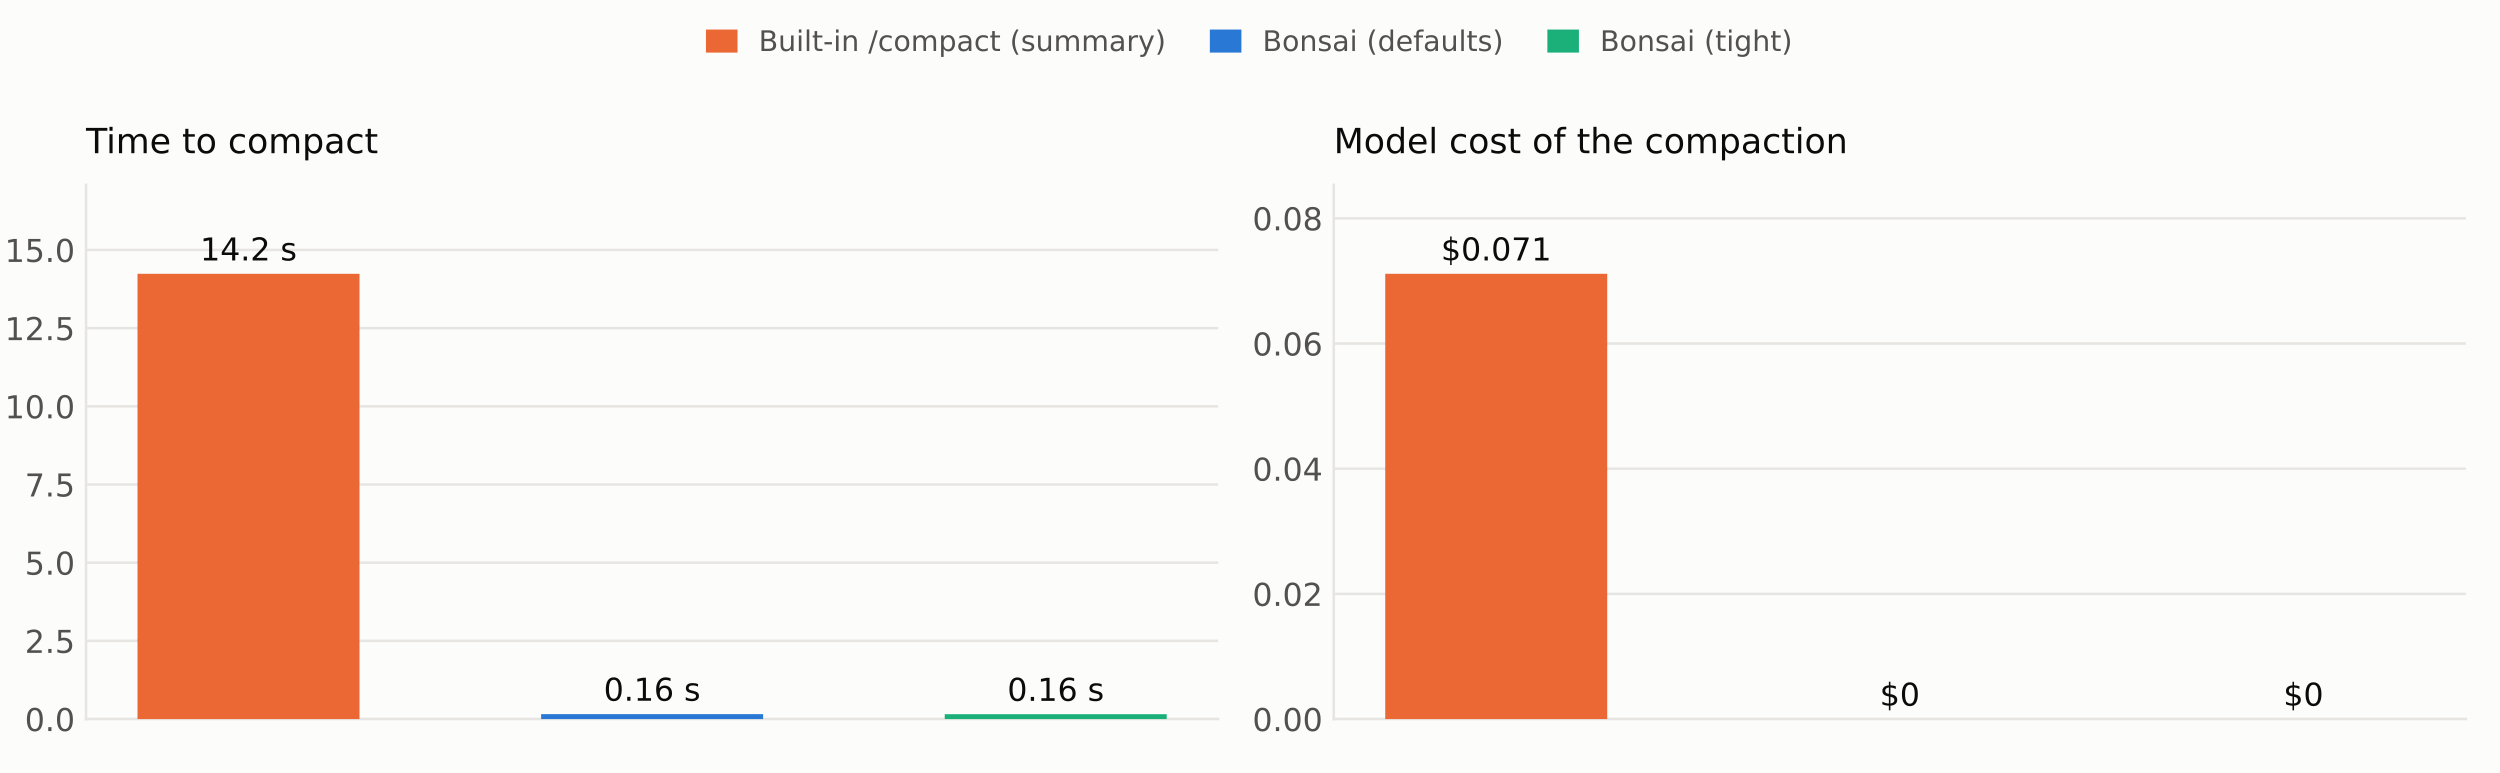
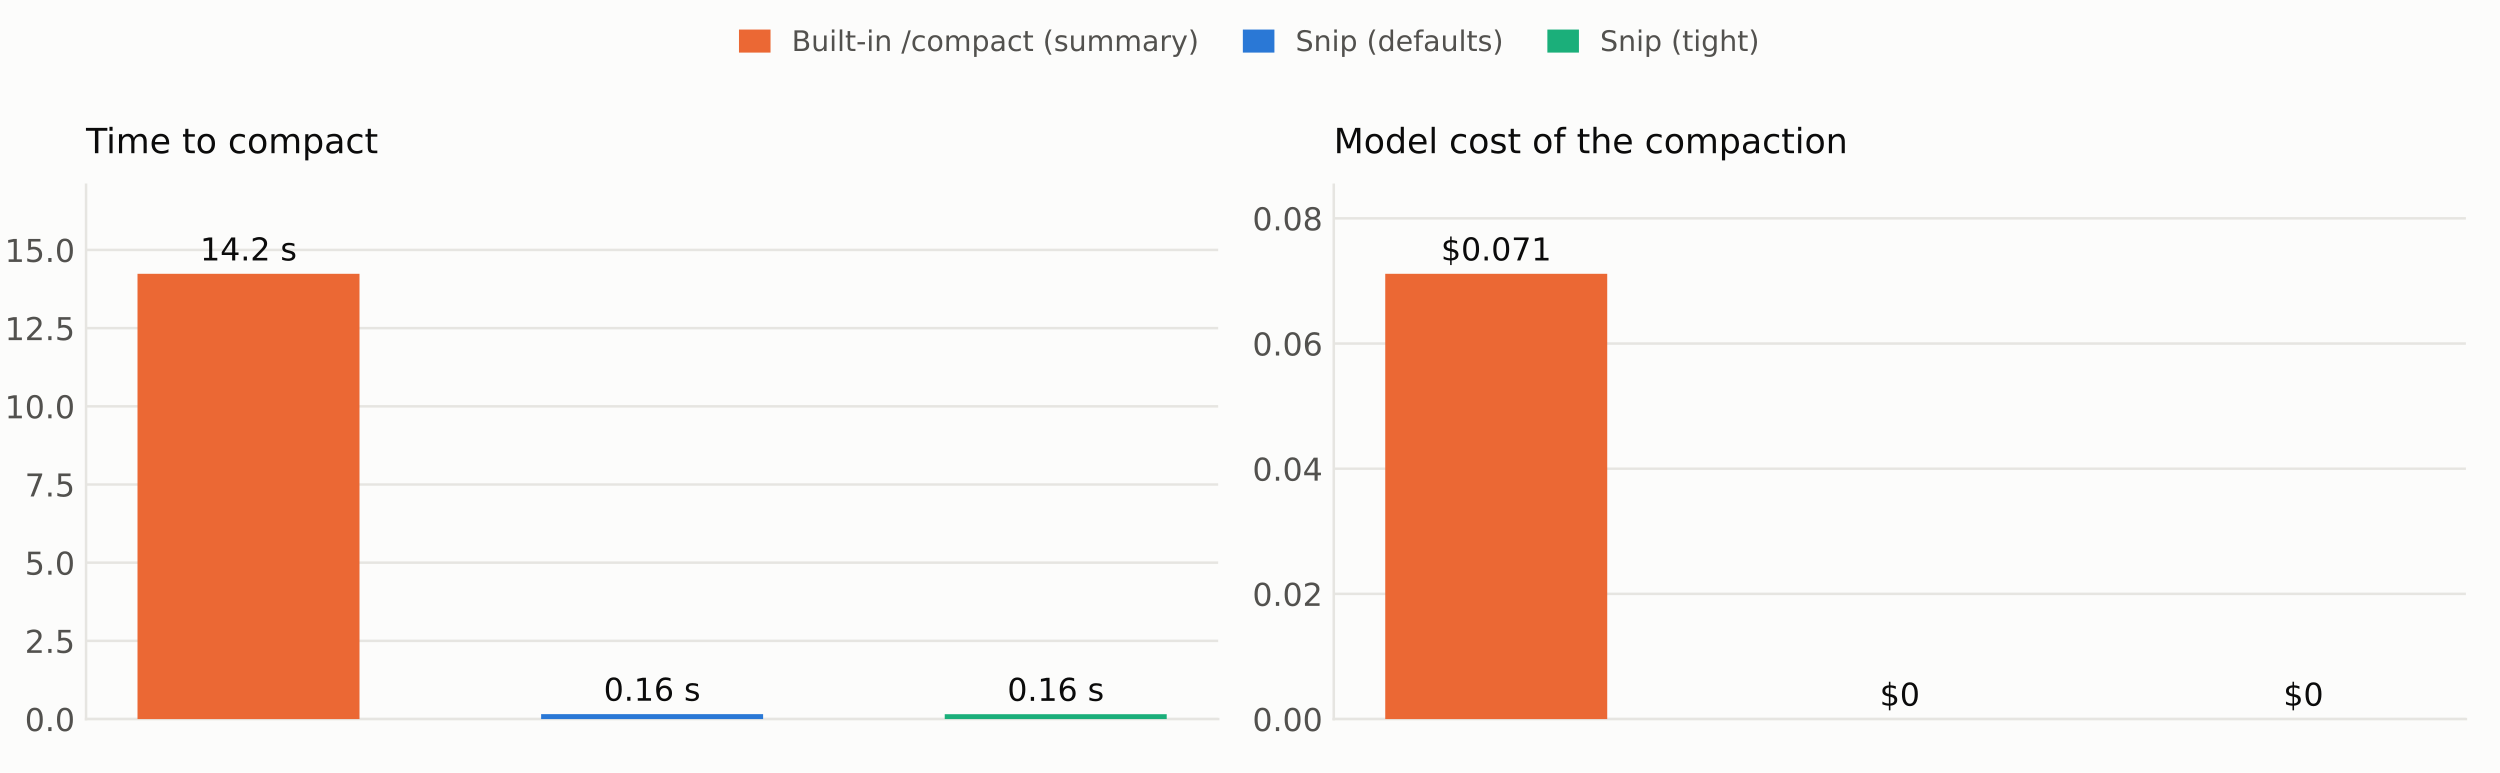
<svg xmlns="http://www.w3.org/2000/svg" xmlns:xlink="http://www.w3.org/1999/xlink" width="792pt" height="244.8pt" viewBox="0 0 792 244.8" version="1.1">
  <defs>
    <style type="text/css">*{stroke-linejoin: round; stroke-linecap: butt}</style>
  </defs>
  <g id="figure_1">
    <g id="patch_1">
      <path d="M 0 244.8  L 792 244.8  L 792 0  L 0 0  z " style="fill: #fcfcfb" />
    </g>
    <g id="axes_1">
      <g id="patch_2">
        <path d="M 27.26 227.799  L 385.92 227.799  L 385.92 58.533  L 27.26 58.533  z " style="fill: #fcfcfb" />
      </g>
      <g id="matplotlib.axis_1" />
      <g id="matplotlib.axis_2">
        <g id="ytick_1">
          <g id="line2d_1">
-             <path d="M 27.26 227.799  L 385.92 227.799  " clip-path="url(#pec9e271034)" style="fill: none; stroke: #e6e5e1; stroke-width: 0.8; stroke-linecap: square" />
+             <path d="M 27.26 227.799  L 385.92 227.799  " clip-path="url(#p72b987f654)" style="fill: none; stroke: #e6e5e1; stroke-width: 0.8; stroke-linecap: square" />
          </g>
          <g id="line2d_2" />
          <g id="text_1">
            <g style="fill: #52514e" transform="translate(7.856875 231.5977) scale(0.1 -0.1)">
              <defs>
                <path id="DejaVuSans-13" d="M 2034 4250  Q 1547 4250 1301 3770  Q 1056 3291 1056 2328  Q 1056 1369 1301 889  Q 1547 409 2034 409  Q 2525 409 2770 889  Q 3016 1369 3016 2328  Q 3016 3291 2770 3770  Q 2525 4250 2034 4250  z M 2034 4750  Q 2819 4750 3233 4129  Q 3647 3509 3647 2328  Q 3647 1150 3233 529  Q 2819 -91 2034 -91  Q 1250 -91 836 529  Q 422 1150 422 2328  Q 422 3509 836 4129  Q 1250 4750 2034 4750  z " transform="scale(0.015625)" />
                <path id="DejaVuSans-11" d="M 684 794  L 1344 794  L 1344 0  L 684 0  L 684 794  z " transform="scale(0.015625)" />
              </defs>
              <use xlink:href="#DejaVuSans-13" />
              <use xlink:href="#DejaVuSans-11" transform="translate(63.625 0)" />
              <use xlink:href="#DejaVuSans-13" transform="translate(95.40625 0)" />
            </g>
          </g>
        </g>
        <g id="ytick_2">
          <g id="line2d_3">
-             <path d="M 27.26 203.029  L 385.92 203.029  " clip-path="url(#pec9e271034)" style="fill: none; stroke: #e6e5e1; stroke-width: 0.8; stroke-linecap: square" />
+             <path d="M 27.26 203.029  L 385.92 203.029  " clip-path="url(#p72b987f654)" style="fill: none; stroke: #e6e5e1; stroke-width: 0.8; stroke-linecap: square" />
          </g>
          <g id="line2d_4" />
          <g id="text_2">
            <g style="fill: #52514e" transform="translate(7.856875 206.8278) scale(0.1 -0.1)">
              <defs>
                <path id="DejaVuSans-15" d="M 1228 531  L 3431 531  L 3431 0  L 469 0  L 469 531  Q 828 903 1448 1529  Q 2069 2156 2228 2338  Q 2531 2678 2651 2914  Q 2772 3150 2772 3378  Q 2772 3750 2511 3984  Q 2250 4219 1831 4219  Q 1534 4219 1204 4116  Q 875 4013 500 3803  L 500 4441  Q 881 4594 1212 4672  Q 1544 4750 1819 4750  Q 2544 4750 2975 4387  Q 3406 4025 3406 3419  Q 3406 3131 3298 2873  Q 3191 2616 2906 2266  Q 2828 2175 2409 1742  Q 1991 1309 1228 531  z " transform="scale(0.015625)" />
                <path id="DejaVuSans-18" d="M 691 4666  L 3169 4666  L 3169 4134  L 1269 4134  L 1269 2991  Q 1406 3038 1543 3061  Q 1681 3084 1819 3084  Q 2600 3084 3056 2656  Q 3513 2228 3513 1497  Q 3513 744 3044 326  Q 2575 -91 1722 -91  Q 1428 -91 1123 -41  Q 819 9 494 109  L 494 744  Q 775 591 1075 516  Q 1375 441 1709 441  Q 2250 441 2565 725  Q 2881 1009 2881 1497  Q 2881 1984 2565 2268  Q 2250 2553 1709 2553  Q 1456 2553 1204 2497  Q 953 2441 691 2322  L 691 4666  z " transform="scale(0.015625)" />
              </defs>
              <use xlink:href="#DejaVuSans-15" />
              <use xlink:href="#DejaVuSans-11" transform="translate(63.625 0)" />
              <use xlink:href="#DejaVuSans-18" transform="translate(95.40625 0)" />
            </g>
          </g>
        </g>
        <g id="ytick_3">
          <g id="line2d_5">
-             <path d="M 27.26 178.259  L 385.92 178.259  " clip-path="url(#pec9e271034)" style="fill: none; stroke: #e6e5e1; stroke-width: 0.8; stroke-linecap: square" />
+             <path d="M 27.26 178.259  L 385.92 178.259  " clip-path="url(#p72b987f654)" style="fill: none; stroke: #e6e5e1; stroke-width: 0.8; stroke-linecap: square" />
          </g>
          <g id="line2d_6" />
          <g id="text_3">
            <g style="fill: #52514e" transform="translate(7.856875 182.0579) scale(0.1 -0.1)">
              <use xlink:href="#DejaVuSans-18" />
              <use xlink:href="#DejaVuSans-11" transform="translate(63.625 0)" />
              <use xlink:href="#DejaVuSans-13" transform="translate(95.40625 0)" />
            </g>
          </g>
        </g>
        <g id="ytick_4">
          <g id="line2d_7">
-             <path d="M 27.26 153.489  L 385.92 153.489  " clip-path="url(#pec9e271034)" style="fill: none; stroke: #e6e5e1; stroke-width: 0.8; stroke-linecap: square" />
+             <path d="M 27.26 153.489  L 385.92 153.489  " clip-path="url(#p72b987f654)" style="fill: none; stroke: #e6e5e1; stroke-width: 0.8; stroke-linecap: square" />
          </g>
          <g id="line2d_8" />
          <g id="text_4">
            <g style="fill: #52514e" transform="translate(7.856875 157.288) scale(0.1 -0.1)">
              <defs>
                <path id="DejaVuSans-1a" d="M 525 4666  L 3525 4666  L 3525 4397  L 1831 0  L 1172 0  L 2766 4134  L 525 4134  L 525 4666  z " transform="scale(0.015625)" />
              </defs>
              <use xlink:href="#DejaVuSans-1a" />
              <use xlink:href="#DejaVuSans-11" transform="translate(63.625 0)" />
              <use xlink:href="#DejaVuSans-18" transform="translate(95.40625 0)" />
            </g>
          </g>
        </g>
        <g id="ytick_5">
          <g id="line2d_9">
-             <path d="M 27.26 128.719  L 385.92 128.719  " clip-path="url(#pec9e271034)" style="fill: none; stroke: #e6e5e1; stroke-width: 0.8; stroke-linecap: square" />
+             <path d="M 27.26 128.719  L 385.92 128.719  " clip-path="url(#p72b987f654)" style="fill: none; stroke: #e6e5e1; stroke-width: 0.8; stroke-linecap: square" />
          </g>
          <g id="line2d_10" />
          <g id="text_5">
            <g style="fill: #52514e" transform="translate(1.494375 132.5182) scale(0.1 -0.1)">
              <defs>
                <path id="DejaVuSans-14" d="M 794 531  L 1825 531  L 1825 4091  L 703 3866  L 703 4441  L 1819 4666  L 2450 4666  L 2450 531  L 3481 531  L 3481 0  L 794 0  L 794 531  z " transform="scale(0.015625)" />
              </defs>
              <use xlink:href="#DejaVuSans-14" />
              <use xlink:href="#DejaVuSans-13" transform="translate(63.625 0)" />
              <use xlink:href="#DejaVuSans-11" transform="translate(127.25 0)" />
              <use xlink:href="#DejaVuSans-13" transform="translate(159.0312 0)" />
            </g>
          </g>
        </g>
        <g id="ytick_6">
          <g id="line2d_11">
-             <path d="M 27.26 103.949  L 385.92 103.949  " clip-path="url(#pec9e271034)" style="fill: none; stroke: #e6e5e1; stroke-width: 0.8; stroke-linecap: square" />
+             <path d="M 27.26 103.949  L 385.92 103.949  " clip-path="url(#p72b987f654)" style="fill: none; stroke: #e6e5e1; stroke-width: 0.8; stroke-linecap: square" />
          </g>
          <g id="line2d_12" />
          <g id="text_6">
            <g style="fill: #52514e" transform="translate(1.494375 107.7483) scale(0.1 -0.1)">
              <use xlink:href="#DejaVuSans-14" />
              <use xlink:href="#DejaVuSans-15" transform="translate(63.625 0)" />
              <use xlink:href="#DejaVuSans-11" transform="translate(127.25 0)" />
              <use xlink:href="#DejaVuSans-18" transform="translate(159.0312 0)" />
            </g>
          </g>
        </g>
        <g id="ytick_7">
          <g id="line2d_13">
-             <path d="M 27.26 79.18  L 385.92 79.18  " clip-path="url(#pec9e271034)" style="fill: none; stroke: #e6e5e1; stroke-width: 0.8; stroke-linecap: square" />
+             <path d="M 27.26 79.18  L 385.92 79.18  " clip-path="url(#p72b987f654)" style="fill: none; stroke: #e6e5e1; stroke-width: 0.8; stroke-linecap: square" />
          </g>
          <g id="line2d_14" />
          <g id="text_7">
            <g style="fill: #52514e" transform="translate(1.494375 82.97843) scale(0.1 -0.1)">
              <use xlink:href="#DejaVuSans-14" />
              <use xlink:href="#DejaVuSans-18" transform="translate(63.625 0)" />
              <use xlink:href="#DejaVuSans-11" transform="translate(127.25 0)" />
              <use xlink:href="#DejaVuSans-13" transform="translate(159.0312 0)" />
            </g>
          </g>
        </g>
      </g>
      <g id="patch_3">
        <path d="M 27.26 227.799  L 27.26 58.533  " style="fill: none; stroke: #e6e5e1; stroke-width: 0.8; stroke-linejoin: miter; stroke-linecap: square" />
      </g>
      <g id="patch_4">
        <path d="M 27.26 227.799  L 385.92 227.799  " style="fill: none; stroke: #e6e5e1; stroke-width: 0.8; stroke-linejoin: miter; stroke-linecap: square" />
      </g>
      <g id="patch_5">
-         <path d="M 43.563 227.799  L 113.888 227.799  L 113.888 86.744  L 43.563 86.744  z " clip-path="url(#pec9e271034)" style="fill: #eb6834" />
+         <path d="M 43.563 227.799  L 113.888 227.799  L 113.888 86.744  L 43.563 86.744  z " clip-path="url(#p72b987f654)" style="fill: #eb6834" />
      </g>
      <g id="patch_6">
-         <path d="M 171.427 227.799  L 241.753 227.799  L 241.753 226.227  L 171.427 226.227  z " clip-path="url(#pec9e271034)" style="fill: #2a78d6" />
+         <path d="M 171.427 227.799  L 241.753 227.799  L 241.753 226.227  L 171.427 226.227  z " clip-path="url(#p72b987f654)" style="fill: #2a78d6" />
      </g>
      <g id="patch_7">
-         <path d="M 299.292 227.799  L 369.617 227.799  L 369.617 226.259  L 299.292 226.259  z " clip-path="url(#pec9e271034)" style="fill: #1baf7a" />
+         <path d="M 299.292 227.799  L 369.617 227.799  L 369.617 226.259  L 299.292 226.259  z " clip-path="url(#p72b987f654)" style="fill: #1baf7a" />
      </g>
      <g id="text_8">
        <g style="fill: #0b0b0b" transform="translate(63.39891 82.51269) scale(0.1 -0.1)">
          <defs>
            <path id="DejaVuSans-17" d="M 2419 4116  L 825 1625  L 2419 1625  L 2419 4116  z M 2253 4666  L 3047 4666  L 3047 1625  L 3713 1625  L 3713 1100  L 3047 1100  L 3047 0  L 2419 0  L 2419 1100  L 313 1100  L 313 1709  L 2253 4666  z " transform="scale(0.015625)" />
            <path id="DejaVuSans-3" transform="scale(0.015625)" />
            <path id="DejaVuSans-56" d="M 2834 3397  L 2834 2853  Q 2591 2978 2328 3040  Q 2066 3103 1784 3103  Q 1356 3103 1142 2972  Q 928 2841 928 2578  Q 928 2378 1081 2264  Q 1234 2150 1697 2047  L 1894 2003  Q 2506 1872 2764 1633  Q 3022 1394 3022 966  Q 3022 478 2636 193  Q 2250 -91 1575 -91  Q 1294 -91 989 -36  Q 684 19 347 128  L 347 722  Q 666 556 975 473  Q 1284 391 1588 391  Q 1994 391 2212 530  Q 2431 669 2431 922  Q 2431 1156 2273 1281  Q 2116 1406 1581 1522  L 1381 1569  Q 847 1681 609 1914  Q 372 2147 372 2553  Q 372 3047 722 3315  Q 1072 3584 1716 3584  Q 2034 3584 2315 3537  Q 2597 3491 2834 3397  z " transform="scale(0.015625)" />
          </defs>
          <use xlink:href="#DejaVuSans-14" />
          <use xlink:href="#DejaVuSans-17" transform="translate(63.625 0)" />
          <use xlink:href="#DejaVuSans-11" transform="translate(127.25 0)" />
          <use xlink:href="#DejaVuSans-15" transform="translate(159.0312 0)" />
          <use xlink:href="#DejaVuSans-3" transform="translate(222.6562 0)" />
          <use xlink:href="#DejaVuSans-56" transform="translate(254.4375 0)" />
        </g>
      </g>
      <g id="text_9">
        <g style="fill: #0b0b0b" transform="translate(191.2634 221.9955) scale(0.1 -0.1)">
          <defs>
            <path id="DejaVuSans-19" d="M 2113 2584  Q 1688 2584 1439 2293  Q 1191 2003 1191 1497  Q 1191 994 1439 701  Q 1688 409 2113 409  Q 2538 409 2786 701  Q 3034 994 3034 1497  Q 3034 2003 2786 2293  Q 2538 2584 2113 2584  z M 3366 4563  L 3366 3988  Q 3128 4100 2886 4159  Q 2644 4219 2406 4219  Q 1781 4219 1451 3797  Q 1122 3375 1075 2522  Q 1259 2794 1537 2939  Q 1816 3084 2150 3084  Q 2853 3084 3261 2657  Q 3669 2231 3669 1497  Q 3669 778 3244 343  Q 2819 -91 2113 -91  Q 1303 -91 875 529  Q 447 1150 447 2328  Q 447 3434 972 4092  Q 1497 4750 2381 4750  Q 2619 4750 2861 4703  Q 3103 4656 3366 4563  z " transform="scale(0.015625)" />
          </defs>
          <use xlink:href="#DejaVuSans-13" />
          <use xlink:href="#DejaVuSans-11" transform="translate(63.625 0)" />
          <use xlink:href="#DejaVuSans-14" transform="translate(95.40625 0)" />
          <use xlink:href="#DejaVuSans-19" transform="translate(159.0312 0)" />
          <use xlink:href="#DejaVuSans-3" transform="translate(222.6562 0)" />
          <use xlink:href="#DejaVuSans-56" transform="translate(254.4375 0)" />
        </g>
      </g>
      <g id="text_10">
        <g style="fill: #0b0b0b" transform="translate(319.128 222.0277) scale(0.1 -0.1)">
          <use xlink:href="#DejaVuSans-13" />
          <use xlink:href="#DejaVuSans-11" transform="translate(63.625 0)" />
          <use xlink:href="#DejaVuSans-14" transform="translate(95.40625 0)" />
          <use xlink:href="#DejaVuSans-19" transform="translate(159.0312 0)" />
          <use xlink:href="#DejaVuSans-3" transform="translate(222.6562 0)" />
          <use xlink:href="#DejaVuSans-56" transform="translate(254.4375 0)" />
        </g>
      </g>
      <g id="text_11">
        <g style="fill: #0b0b0b" transform="translate(27.26 48.53342) scale(0.11 -0.11)">
          <defs>
            <path id="DejaVuSans-37" d="M -19 4666  L 3928 4666  L 3928 4134  L 2272 4134  L 2272 0  L 1638 0  L 1638 4134  L -19 4134  L -19 4666  z " transform="scale(0.015625)" />
            <path id="DejaVuSans-4c" d="M 603 3500  L 1178 3500  L 1178 0  L 603 0  L 603 3500  z M 603 4863  L 1178 4863  L 1178 4134  L 603 4134  L 603 4863  z " transform="scale(0.015625)" />
            <path id="DejaVuSans-50" d="M 3328 2828  Q 3544 3216 3844 3400  Q 4144 3584 4550 3584  Q 5097 3584 5394 3201  Q 5691 2819 5691 2113  L 5691 0  L 5113 0  L 5113 2094  Q 5113 2597 4934 2840  Q 4756 3084 4391 3084  Q 3944 3084 3684 2787  Q 3425 2491 3425 1978  L 3425 0  L 2847 0  L 2847 2094  Q 2847 2600 2669 2842  Q 2491 3084 2119 3084  Q 1678 3084 1418 2786  Q 1159 2488 1159 1978  L 1159 0  L 581 0  L 581 3500  L 1159 3500  L 1159 2956  Q 1356 3278 1631 3431  Q 1906 3584 2284 3584  Q 2666 3584 2933 3390  Q 3200 3197 3328 2828  z " transform="scale(0.015625)" />
            <path id="DejaVuSans-48" d="M 3597 1894  L 3597 1613  L 953 1613  Q 991 1019 1311 708  Q 1631 397 2203 397  Q 2534 397 2845 478  Q 3156 559 3463 722  L 3463 178  Q 3153 47 2828 -22  Q 2503 -91 2169 -91  Q 1331 -91 842 396  Q 353 884 353 1716  Q 353 2575 817 3079  Q 1281 3584 2069 3584  Q 2775 3584 3186 3129  Q 3597 2675 3597 1894  z M 3022 2063  Q 3016 2534 2758 2815  Q 2500 3097 2075 3097  Q 1594 3097 1305 2825  Q 1016 2553 972 2059  L 3022 2063  z " transform="scale(0.015625)" />
            <path id="DejaVuSans-57" d="M 1172 4494  L 1172 3500  L 2356 3500  L 2356 3053  L 1172 3053  L 1172 1153  Q 1172 725 1289 603  Q 1406 481 1766 481  L 2356 481  L 2356 0  L 1766 0  Q 1100 0 847 248  Q 594 497 594 1153  L 594 3053  L 172 3053  L 172 3500  L 594 3500  L 594 4494  L 1172 4494  z " transform="scale(0.015625)" />
            <path id="DejaVuSans-52" d="M 1959 3097  Q 1497 3097 1228 2736  Q 959 2375 959 1747  Q 959 1119 1226 758  Q 1494 397 1959 397  Q 2419 397 2687 759  Q 2956 1122 2956 1747  Q 2956 2369 2687 2733  Q 2419 3097 1959 3097  z M 1959 3584  Q 2709 3584 3137 3096  Q 3566 2609 3566 1747  Q 3566 888 3137 398  Q 2709 -91 1959 -91  Q 1206 -91 779 398  Q 353 888 353 1747  Q 353 2609 779 3096  Q 1206 3584 1959 3584  z " transform="scale(0.015625)" />
            <path id="DejaVuSans-46" d="M 3122 3366  L 3122 2828  Q 2878 2963 2633 3030  Q 2388 3097 2138 3097  Q 1578 3097 1268 2742  Q 959 2388 959 1747  Q 959 1106 1268 751  Q 1578 397 2138 397  Q 2388 397 2633 464  Q 2878 531 3122 666  L 3122 134  Q 2881 22 2623 -34  Q 2366 -91 2075 -91  Q 1284 -91 818 406  Q 353 903 353 1747  Q 353 2603 823 3093  Q 1294 3584 2113 3584  Q 2378 3584 2631 3529  Q 2884 3475 3122 3366  z " transform="scale(0.015625)" />
            <path id="DejaVuSans-53" d="M 1159 525  L 1159 -1331  L 581 -1331  L 581 3500  L 1159 3500  L 1159 2969  Q 1341 3281 1617 3432  Q 1894 3584 2278 3584  Q 2916 3584 3314 3078  Q 3713 2572 3713 1747  Q 3713 922 3314 415  Q 2916 -91 2278 -91  Q 1894 -91 1617 61  Q 1341 213 1159 525  z M 3116 1747  Q 3116 2381 2855 2742  Q 2594 3103 2138 3103  Q 1681 3103 1420 2742  Q 1159 2381 1159 1747  Q 1159 1113 1420 752  Q 1681 391 2138 391  Q 2594 391 2855 752  Q 3116 1113 3116 1747  z " transform="scale(0.015625)" />
            <path id="DejaVuSans-44" d="M 2194 1759  Q 1497 1759 1228 1600  Q 959 1441 959 1056  Q 959 750 1161 570  Q 1363 391 1709 391  Q 2188 391 2477 730  Q 2766 1069 2766 1631  L 2766 1759  L 2194 1759  z M 3341 1997  L 3341 0  L 2766 0  L 2766 531  Q 2569 213 2275 61  Q 1981 -91 1556 -91  Q 1019 -91 701 211  Q 384 513 384 1019  Q 384 1609 779 1909  Q 1175 2209 1959 2209  L 2766 2209  L 2766 2266  Q 2766 2663 2505 2880  Q 2244 3097 1772 3097  Q 1472 3097 1187 3025  Q 903 2953 641 2809  L 641 3341  Q 956 3463 1253 3523  Q 1550 3584 1831 3584  Q 2591 3584 2966 3190  Q 3341 2797 3341 1997  z " transform="scale(0.015625)" />
          </defs>
          <use xlink:href="#DejaVuSans-37" />
          <use xlink:href="#DejaVuSans-4c" transform="translate(58 0)" />
          <use xlink:href="#DejaVuSans-50" transform="translate(85.78125 0)" />
          <use xlink:href="#DejaVuSans-48" transform="translate(183.1875 0)" />
          <use xlink:href="#DejaVuSans-3" transform="translate(244.7188 0)" />
          <use xlink:href="#DejaVuSans-57" transform="translate(276.5 0)" />
          <use xlink:href="#DejaVuSans-52" transform="translate(315.7031 0)" />
          <use xlink:href="#DejaVuSans-3" transform="translate(376.8906 0)" />
          <use xlink:href="#DejaVuSans-46" transform="translate(408.6719 0)" />
          <use xlink:href="#DejaVuSans-52" transform="translate(463.6562 0)" />
          <use xlink:href="#DejaVuSans-50" transform="translate(524.8438 0)" />
          <use xlink:href="#DejaVuSans-53" transform="translate(622.25 0)" />
          <use xlink:href="#DejaVuSans-44" transform="translate(685.7344 0)" />
          <use xlink:href="#DejaVuSans-46" transform="translate(747.0156 0)" />
          <use xlink:href="#DejaVuSans-57" transform="translate(802 0)" />
        </g>
      </g>
    </g>
    <g id="axes_2">
      <g id="patch_8">
        <path d="M 422.54 227.799  L 781.2 227.799  L 781.2 58.533  L 422.54 58.533  z " style="fill: #fcfcfb" />
      </g>
      <g id="matplotlib.axis_3" />
      <g id="matplotlib.axis_4">
        <g id="ytick_8">
          <g id="line2d_15">
-             <path d="M 422.54 227.799  L 781.2 227.799  " clip-path="url(#p52edf57231)" style="fill: none; stroke: #e6e5e1; stroke-width: 0.8; stroke-linecap: square" />
+             <path d="M 422.54 227.799  L 781.2 227.799  " clip-path="url(#p7608f99e42)" style="fill: none; stroke: #e6e5e1; stroke-width: 0.8; stroke-linecap: square" />
          </g>
          <g id="line2d_16" />
          <g id="text_12">
            <g style="fill: #52514e" transform="translate(396.7744 231.5977) scale(0.1 -0.1)">
              <use xlink:href="#DejaVuSans-13" />
              <use xlink:href="#DejaVuSans-11" transform="translate(63.625 0)" />
              <use xlink:href="#DejaVuSans-13" transform="translate(95.40625 0)" />
              <use xlink:href="#DejaVuSans-13" transform="translate(159.0312 0)" />
            </g>
          </g>
        </g>
        <g id="ytick_9">
          <g id="line2d_17">
-             <path d="M 422.54 188.141  L 781.2 188.141  " clip-path="url(#p52edf57231)" style="fill: none; stroke: #e6e5e1; stroke-width: 0.8; stroke-linecap: square" />
+             <path d="M 422.54 188.141  L 781.2 188.141  " clip-path="url(#p7608f99e42)" style="fill: none; stroke: #e6e5e1; stroke-width: 0.8; stroke-linecap: square" />
          </g>
          <g id="line2d_18" />
          <g id="text_13">
            <g style="fill: #52514e" transform="translate(396.7744 191.9399) scale(0.1 -0.1)">
              <use xlink:href="#DejaVuSans-13" />
              <use xlink:href="#DejaVuSans-11" transform="translate(63.625 0)" />
              <use xlink:href="#DejaVuSans-13" transform="translate(95.40625 0)" />
              <use xlink:href="#DejaVuSans-15" transform="translate(159.0312 0)" />
            </g>
          </g>
        </g>
        <g id="ytick_10">
          <g id="line2d_19">
-             <path d="M 422.54 148.483  L 781.2 148.483  " clip-path="url(#p52edf57231)" style="fill: none; stroke: #e6e5e1; stroke-width: 0.8; stroke-linecap: square" />
+             <path d="M 422.54 148.483  L 781.2 148.483  " clip-path="url(#p7608f99e42)" style="fill: none; stroke: #e6e5e1; stroke-width: 0.8; stroke-linecap: square" />
          </g>
          <g id="line2d_20" />
          <g id="text_14">
            <g style="fill: #52514e" transform="translate(396.7744 152.2821) scale(0.1 -0.1)">
              <use xlink:href="#DejaVuSans-13" />
              <use xlink:href="#DejaVuSans-11" transform="translate(63.625 0)" />
              <use xlink:href="#DejaVuSans-13" transform="translate(95.40625 0)" />
              <use xlink:href="#DejaVuSans-17" transform="translate(159.0312 0)" />
            </g>
          </g>
        </g>
        <g id="ytick_11">
          <g id="line2d_21">
-             <path d="M 422.54 108.825  L 781.2 108.825  " clip-path="url(#p52edf57231)" style="fill: none; stroke: #e6e5e1; stroke-width: 0.8; stroke-linecap: square" />
+             <path d="M 422.54 108.825  L 781.2 108.825  " clip-path="url(#p7608f99e42)" style="fill: none; stroke: #e6e5e1; stroke-width: 0.8; stroke-linecap: square" />
          </g>
          <g id="line2d_22" />
          <g id="text_15">
            <g style="fill: #52514e" transform="translate(396.7744 112.6243) scale(0.1 -0.1)">
              <use xlink:href="#DejaVuSans-13" />
              <use xlink:href="#DejaVuSans-11" transform="translate(63.625 0)" />
              <use xlink:href="#DejaVuSans-13" transform="translate(95.40625 0)" />
              <use xlink:href="#DejaVuSans-19" transform="translate(159.0312 0)" />
            </g>
          </g>
        </g>
        <g id="ytick_12">
          <g id="line2d_23">
-             <path d="M 422.54 69.168  L 781.2 69.168  " clip-path="url(#p52edf57231)" style="fill: none; stroke: #e6e5e1; stroke-width: 0.8; stroke-linecap: square" />
+             <path d="M 422.54 69.168  L 781.2 69.168  " clip-path="url(#p7608f99e42)" style="fill: none; stroke: #e6e5e1; stroke-width: 0.8; stroke-linecap: square" />
          </g>
          <g id="line2d_24" />
          <g id="text_16">
            <g style="fill: #52514e" transform="translate(396.7744 72.96654) scale(0.1 -0.1)">
              <defs>
                <path id="DejaVuSans-1b" d="M 2034 2216  Q 1584 2216 1326 1975  Q 1069 1734 1069 1313  Q 1069 891 1326 650  Q 1584 409 2034 409  Q 2484 409 2743 651  Q 3003 894 3003 1313  Q 3003 1734 2745 1975  Q 2488 2216 2034 2216  z M 1403 2484  Q 997 2584 770 2862  Q 544 3141 544 3541  Q 544 4100 942 4425  Q 1341 4750 2034 4750  Q 2731 4750 3128 4425  Q 3525 4100 3525 3541  Q 3525 3141 3298 2862  Q 3072 2584 2669 2484  Q 3125 2378 3379 2068  Q 3634 1759 3634 1313  Q 3634 634 3220 271  Q 2806 -91 2034 -91  Q 1263 -91 848 271  Q 434 634 434 1313  Q 434 1759 690 2068  Q 947 2378 1403 2484  z M 1172 3481  Q 1172 3119 1398 2916  Q 1625 2713 2034 2713  Q 2441 2713 2670 2916  Q 2900 3119 2900 3481  Q 2900 3844 2670 4047  Q 2441 4250 2034 4250  Q 1625 4250 1398 4047  Q 1172 3844 1172 3481  z " transform="scale(0.015625)" />
              </defs>
              <use xlink:href="#DejaVuSans-13" />
              <use xlink:href="#DejaVuSans-11" transform="translate(63.625 0)" />
              <use xlink:href="#DejaVuSans-13" transform="translate(95.40625 0)" />
              <use xlink:href="#DejaVuSans-1b" transform="translate(159.0312 0)" />
            </g>
          </g>
        </g>
      </g>
      <g id="patch_9">
        <path d="M 422.54 227.799  L 422.54 58.533  " style="fill: none; stroke: #e6e5e1; stroke-width: 0.8; stroke-linejoin: miter; stroke-linecap: square" />
      </g>
      <g id="patch_10">
        <path d="M 422.54 227.799  L 781.2 227.799  " style="fill: none; stroke: #e6e5e1; stroke-width: 0.8; stroke-linejoin: miter; stroke-linecap: square" />
      </g>
      <g id="patch_11">
-         <path d="M 438.843 227.799  L 509.168 227.799  L 509.168 86.744  L 438.843 86.744  z " clip-path="url(#p52edf57231)" style="fill: #eb6834" />
+         <path d="M 438.843 227.799  L 509.168 227.799  L 509.168 86.744  L 438.843 86.744  z " clip-path="url(#p7608f99e42)" style="fill: #eb6834" />
      </g>
      <g id="patch_12">
-         <path d="M 566.707 227.799  L 637.033 227.799  L 637.033 227.799  L 566.707 227.799  z " clip-path="url(#p52edf57231)" style="fill: #2a78d6" />
+         <path d="M 566.707 227.799  L 637.033 227.799  L 637.033 227.799  L 566.707 227.799  z " clip-path="url(#p7608f99e42)" style="fill: #2a78d6" />
      </g>
      <g id="patch_13">
-         <path d="M 694.572 227.799  L 764.897 227.799  L 764.897 227.799  L 694.572 227.799  z " clip-path="url(#p52edf57231)" style="fill: #1baf7a" />
+         <path d="M 694.572 227.799  L 764.897 227.799  L 764.897 227.799  L 694.572 227.799  z " clip-path="url(#p7608f99e42)" style="fill: #1baf7a" />
      </g>
      <g id="text_17">
        <g style="fill: #0b0b0b" transform="translate(456.5102 82.51269) scale(0.1 -0.1)">
          <defs>
            <path id="DejaVuSans-7" d="M 2163 -941  L 1850 -941  L 1847 0  Q 1519 6 1191 76  Q 863 147 531 288  L 531 850  Q 850 650 1176 548  Q 1503 447 1850 444  L 1850 1869  Q 1159 1981 845 2250  Q 531 2519 531 2988  Q 531 3497 872 3790  Q 1213 4084 1850 4128  L 1850 4863  L 2163 4863  L 2163 4138  Q 2453 4125 2725 4076  Q 2997 4028 3256 3944  L 3256 3397  Q 2997 3528 2723 3600  Q 2450 3672 2163 3684  L 2163 2350  Q 2872 2241 3206 1959  Q 3541 1678 3541 1191  Q 3541 663 3186 358  Q 2831 53 2163 6  L 2163 -941  z M 1850 2406  L 1850 3688  Q 1488 3647 1297 3481  Q 1106 3316 1106 3041  Q 1106 2772 1282 2622  Q 1459 2472 1850 2406  z M 2163 1806  L 2163 453  Q 2559 506 2761 678  Q 2963 850 2963 1131  Q 2963 1406 2770 1568  Q 2578 1731 2163 1806  z " transform="scale(0.015625)" />
          </defs>
          <use xlink:href="#DejaVuSans-7" />
          <use xlink:href="#DejaVuSans-13" transform="translate(63.625 0)" />
          <use xlink:href="#DejaVuSans-11" transform="translate(127.25 0)" />
          <use xlink:href="#DejaVuSans-13" transform="translate(159.0312 0)" />
          <use xlink:href="#DejaVuSans-1a" transform="translate(222.6562 0)" />
          <use xlink:href="#DejaVuSans-14" transform="translate(286.2812 0)" />
        </g>
      </g>
      <g id="text_18">
        <g style="fill: #0b0b0b" transform="translate(595.5075 223.5672) scale(0.1 -0.1)">
          <use xlink:href="#DejaVuSans-7" />
          <use xlink:href="#DejaVuSans-13" transform="translate(63.625 0)" />
        </g>
      </g>
      <g id="text_19">
        <g style="fill: #0b0b0b" transform="translate(723.372 223.5672) scale(0.1 -0.1)">
          <use xlink:href="#DejaVuSans-7" />
          <use xlink:href="#DejaVuSans-13" transform="translate(63.625 0)" />
        </g>
      </g>
      <g id="text_20">
        <g style="fill: #0b0b0b" transform="translate(422.54 48.53342) scale(0.11 -0.11)">
          <defs>
            <path id="DejaVuSans-30" d="M 628 4666  L 1569 4666  L 2759 1491  L 3956 4666  L 4897 4666  L 4897 0  L 4281 0  L 4281 4097  L 3078 897  L 2444 897  L 1241 4097  L 1241 0  L 628 0  L 628 4666  z " transform="scale(0.015625)" />
            <path id="DejaVuSans-47" d="M 2906 2969  L 2906 4863  L 3481 4863  L 3481 0  L 2906 0  L 2906 525  Q 2725 213 2448 61  Q 2172 -91 1784 -91  Q 1150 -91 751 415  Q 353 922 353 1747  Q 353 2572 751 3078  Q 1150 3584 1784 3584  Q 2172 3584 2448 3432  Q 2725 3281 2906 2969  z M 947 1747  Q 947 1113 1208 752  Q 1469 391 1925 391  Q 2381 391 2643 752  Q 2906 1113 2906 1747  Q 2906 2381 2643 2742  Q 2381 3103 1925 3103  Q 1469 3103 1208 2742  Q 947 2381 947 1747  z " transform="scale(0.015625)" />
            <path id="DejaVuSans-4f" d="M 603 4863  L 1178 4863  L 1178 0  L 603 0  L 603 4863  z " transform="scale(0.015625)" />
            <path id="DejaVuSans-49" d="M 2375 4863  L 2375 4384  L 1825 4384  Q 1516 4384 1395 4259  Q 1275 4134 1275 3809  L 1275 3500  L 2222 3500  L 2222 3053  L 1275 3053  L 1275 0  L 697 0  L 697 3053  L 147 3053  L 147 3500  L 697 3500  L 697 3744  Q 697 4328 969 4595  Q 1241 4863 1831 4863  L 2375 4863  z " transform="scale(0.015625)" />
            <path id="DejaVuSans-4b" d="M 3513 2113  L 3513 0  L 2938 0  L 2938 2094  Q 2938 2591 2744 2837  Q 2550 3084 2163 3084  Q 1697 3084 1428 2787  Q 1159 2491 1159 1978  L 1159 0  L 581 0  L 581 4863  L 1159 4863  L 1159 2956  Q 1366 3272 1645 3428  Q 1925 3584 2291 3584  Q 2894 3584 3203 3211  Q 3513 2838 3513 2113  z " transform="scale(0.015625)" />
            <path id="DejaVuSans-51" d="M 3513 2113  L 3513 0  L 2938 0  L 2938 2094  Q 2938 2591 2744 2837  Q 2550 3084 2163 3084  Q 1697 3084 1428 2787  Q 1159 2491 1159 1978  L 1159 0  L 581 0  L 581 3500  L 1159 3500  L 1159 2956  Q 1366 3272 1645 3428  Q 1925 3584 2291 3584  Q 2894 3584 3203 3211  Q 3513 2838 3513 2113  z " transform="scale(0.015625)" />
          </defs>
          <use xlink:href="#DejaVuSans-30" />
          <use xlink:href="#DejaVuSans-52" transform="translate(86.28125 0)" />
          <use xlink:href="#DejaVuSans-47" transform="translate(147.4688 0)" />
          <use xlink:href="#DejaVuSans-48" transform="translate(210.9531 0)" />
          <use xlink:href="#DejaVuSans-4f" transform="translate(272.4844 0)" />
          <use xlink:href="#DejaVuSans-3" transform="translate(300.2656 0)" />
          <use xlink:href="#DejaVuSans-46" transform="translate(332.0469 0)" />
          <use xlink:href="#DejaVuSans-52" transform="translate(387.0312 0)" />
          <use xlink:href="#DejaVuSans-56" transform="translate(448.2188 0)" />
          <use xlink:href="#DejaVuSans-57" transform="translate(500.3125 0)" />
          <use xlink:href="#DejaVuSans-3" transform="translate(539.5156 0)" />
          <use xlink:href="#DejaVuSans-52" transform="translate(571.2969 0)" />
          <use xlink:href="#DejaVuSans-49" transform="translate(632.4844 0)" />
          <use xlink:href="#DejaVuSans-3" transform="translate(667.6875 0)" />
          <use xlink:href="#DejaVuSans-57" transform="translate(699.4688 0)" />
          <use xlink:href="#DejaVuSans-4b" transform="translate(738.6719 0)" />
          <use xlink:href="#DejaVuSans-48" transform="translate(802.0469 0)" />
          <use xlink:href="#DejaVuSans-3" transform="translate(863.5781 0)" />
          <use xlink:href="#DejaVuSans-46" transform="translate(895.3594 0)" />
          <use xlink:href="#DejaVuSans-52" transform="translate(950.3438 0)" />
          <use xlink:href="#DejaVuSans-50" transform="translate(1011.531 0)" />
          <use xlink:href="#DejaVuSans-53" transform="translate(1108.938 0)" />
          <use xlink:href="#DejaVuSans-44" transform="translate(1172.422 0)" />
          <use xlink:href="#DejaVuSans-46" transform="translate(1233.703 0)" />
          <use xlink:href="#DejaVuSans-57" transform="translate(1288.688 0)" />
          <use xlink:href="#DejaVuSans-4c" transform="translate(1327.891 0)" />
          <use xlink:href="#DejaVuSans-52" transform="translate(1355.672 0)" />
          <use xlink:href="#DejaVuSans-51" transform="translate(1416.859 0)" />
        </g>
      </g>
    </g>
    <g id="legend_1">
      <g id="patch_14">
-         <path d="M 224.148 16.163  L 233.148 16.163  L 233.148 9.863  L 224.148 9.863  z " style="fill: #eb6834; stroke: #eb6834; stroke-linejoin: miter" />
+         <path d="M 234.606 16.163  L 243.606 16.163  L 243.606 9.863  L 234.606 9.863  z " style="fill: #eb6834; stroke: #eb6834; stroke-linejoin: miter" />
      </g>
      <g id="text_21">
-         <g style="fill: #52514e" transform="translate(240.3478 16.16259) scale(0.09 -0.09)">
+         <g style="fill: #52514e" transform="translate(250.8061 16.16259) scale(0.09 -0.09)">
          <defs>
            <path id="DejaVuSans-25" d="M 1259 2228  L 1259 519  L 2272 519  Q 2781 519 3026 730  Q 3272 941 3272 1375  Q 3272 1813 3026 2020  Q 2781 2228 2272 2228  L 1259 2228  z M 1259 4147  L 1259 2741  L 2194 2741  Q 2656 2741 2882 2914  Q 3109 3088 3109 3444  Q 3109 3797 2882 3972  Q 2656 4147 2194 4147  L 1259 4147  z M 628 4666  L 2241 4666  Q 2963 4666 3353 4366  Q 3744 4066 3744 3513  Q 3744 3084 3544 2831  Q 3344 2578 2956 2516  Q 3422 2416 3680 2098  Q 3938 1781 3938 1306  Q 3938 681 3513 340  Q 3088 0 2303 0  L 628 0  L 628 4666  z " transform="scale(0.015625)" />
            <path id="DejaVuSans-58" d="M 544 1381  L 544 3500  L 1119 3500  L 1119 1403  Q 1119 906 1312 657  Q 1506 409 1894 409  Q 2359 409 2629 706  Q 2900 1003 2900 1516  L 2900 3500  L 3475 3500  L 3475 0  L 2900 0  L 2900 538  Q 2691 219 2414 64  Q 2138 -91 1772 -91  Q 1169 -91 856 284  Q 544 659 544 1381  z M 1991 3584  L 1991 3584  z " transform="scale(0.015625)" />
            <path id="DejaVuSans-10" d="M 313 2009  L 1997 2009  L 1997 1497  L 313 1497  L 313 2009  z " transform="scale(0.015625)" />
            <path id="DejaVuSans-12" d="M 1625 4666  L 2156 4666  L 531 -594  L 0 -594  L 1625 4666  z " transform="scale(0.015625)" />
            <path id="DejaVuSans-b" d="M 1984 4856  Q 1566 4138 1362 3434  Q 1159 2731 1159 2009  Q 1159 1288 1364 580  Q 1569 -128 1984 -844  L 1484 -844  Q 1016 -109 783 600  Q 550 1309 550 2009  Q 550 2706 781 3412  Q 1013 4119 1484 4856  L 1984 4856  z " transform="scale(0.015625)" />
            <path id="DejaVuSans-55" d="M 2631 2963  Q 2534 3019 2420 3045  Q 2306 3072 2169 3072  Q 1681 3072 1420 2755  Q 1159 2438 1159 1844  L 1159 0  L 581 0  L 581 3500  L 1159 3500  L 1159 2956  Q 1341 3275 1631 3429  Q 1922 3584 2338 3584  Q 2397 3584 2469 3576  Q 2541 3569 2628 3553  L 2631 2963  z " transform="scale(0.015625)" />
            <path id="DejaVuSans-5c" d="M 2059 -325  Q 1816 -950 1584 -1140  Q 1353 -1331 966 -1331  L 506 -1331  L 506 -850  L 844 -850  Q 1081 -850 1212 -737  Q 1344 -625 1503 -206  L 1606 56  L 191 3500  L 800 3500  L 1894 763  L 2988 3500  L 3597 3500  L 2059 -325  z " transform="scale(0.015625)" />
            <path id="DejaVuSans-c" d="M 513 4856  L 1013 4856  Q 1481 4119 1714 3412  Q 1947 2706 1947 2009  Q 1947 1309 1714 600  Q 1481 -109 1013 -844  L 513 -844  Q 928 -128 1133 580  Q 1338 1288 1338 2009  Q 1338 2731 1133 3434  Q 928 4138 513 4856  z " transform="scale(0.015625)" />
          </defs>
          <use xlink:href="#DejaVuSans-25" />
          <use xlink:href="#DejaVuSans-58" transform="translate(68.60938 0)" />
          <use xlink:href="#DejaVuSans-4c" transform="translate(131.9844 0)" />
          <use xlink:href="#DejaVuSans-4f" transform="translate(159.7656 0)" />
          <use xlink:href="#DejaVuSans-57" transform="translate(187.5469 0)" />
          <use xlink:href="#DejaVuSans-10" transform="translate(226.75 0)" />
          <use xlink:href="#DejaVuSans-4c" transform="translate(262.8281 0)" />
          <use xlink:href="#DejaVuSans-51" transform="translate(290.6094 0)" />
          <use xlink:href="#DejaVuSans-3" transform="translate(353.9844 0)" />
          <use xlink:href="#DejaVuSans-12" transform="translate(385.7656 0)" />
          <use xlink:href="#DejaVuSans-46" transform="translate(419.4531 0)" />
          <use xlink:href="#DejaVuSans-52" transform="translate(474.4375 0)" />
          <use xlink:href="#DejaVuSans-50" transform="translate(535.625 0)" />
          <use xlink:href="#DejaVuSans-53" transform="translate(633.0312 0)" />
          <use xlink:href="#DejaVuSans-44" transform="translate(696.5156 0)" />
          <use xlink:href="#DejaVuSans-46" transform="translate(757.7969 0)" />
          <use xlink:href="#DejaVuSans-57" transform="translate(812.7812 0)" />
          <use xlink:href="#DejaVuSans-3" transform="translate(851.9844 0)" />
          <use xlink:href="#DejaVuSans-b" transform="translate(883.7656 0)" />
          <use xlink:href="#DejaVuSans-56" transform="translate(922.7812 0)" />
          <use xlink:href="#DejaVuSans-58" transform="translate(974.875 0)" />
          <use xlink:href="#DejaVuSans-50" transform="translate(1038.25 0)" />
          <use xlink:href="#DejaVuSans-50" transform="translate(1135.656 0)" />
          <use xlink:href="#DejaVuSans-44" transform="translate(1233.062 0)" />
          <use xlink:href="#DejaVuSans-55" transform="translate(1294.344 0)" />
          <use xlink:href="#DejaVuSans-5c" transform="translate(1335.453 0)" />
          <use xlink:href="#DejaVuSans-c" transform="translate(1394.641 0)" />
        </g>
      </g>
      <g id="patch_15">
-         <path d="M 383.777 16.163  L 392.777 16.163  L 392.777 9.863  L 383.777 9.863  z " style="fill: #2a78d6; stroke: #2a78d6; stroke-linejoin: miter" />
+         <path d="M 394.235 16.163  L 403.235 16.163  L 403.235 9.863  L 394.235 9.863  z " style="fill: #2a78d6; stroke: #2a78d6; stroke-linejoin: miter" />
      </g>
      <g id="text_22">
-         <g style="fill: #52514e" transform="translate(399.9769 16.16259) scale(0.09 -0.09)">
-           <use xlink:href="#DejaVuSans-25" />
-           <use xlink:href="#DejaVuSans-52" transform="translate(68.60938 0)" />
-           <use xlink:href="#DejaVuSans-51" transform="translate(129.7969 0)" />
-           <use xlink:href="#DejaVuSans-56" transform="translate(193.1719 0)" />
-           <use xlink:href="#DejaVuSans-44" transform="translate(245.2656 0)" />
-           <use xlink:href="#DejaVuSans-4c" transform="translate(306.5469 0)" />
-           <use xlink:href="#DejaVuSans-3" transform="translate(334.3281 0)" />
-           <use xlink:href="#DejaVuSans-b" transform="translate(366.1094 0)" />
-           <use xlink:href="#DejaVuSans-47" transform="translate(405.125 0)" />
-           <use xlink:href="#DejaVuSans-48" transform="translate(468.6094 0)" />
-           <use xlink:href="#DejaVuSans-49" transform="translate(530.1406 0)" />
-           <use xlink:href="#DejaVuSans-44" transform="translate(565.3438 0)" />
-           <use xlink:href="#DejaVuSans-58" transform="translate(626.625 0)" />
-           <use xlink:href="#DejaVuSans-4f" transform="translate(690 0)" />
-           <use xlink:href="#DejaVuSans-57" transform="translate(717.7812 0)" />
-           <use xlink:href="#DejaVuSans-56" transform="translate(756.9844 0)" />
-           <use xlink:href="#DejaVuSans-c" transform="translate(809.0781 0)" />
+         <g style="fill: #52514e" transform="translate(410.4352 16.16259) scale(0.09 -0.09)">
+           <defs>
+             <path id="DejaVuSans-36" d="M 3425 4513  L 3425 3897  Q 3066 4069 2747 4153  Q 2428 4238 2131 4238  Q 1616 4238 1336 4038  Q 1056 3838 1056 3469  Q 1056 3159 1242 3001  Q 1428 2844 1947 2747  L 2328 2669  Q 3034 2534 3370 2195  Q 3706 1856 3706 1288  Q 3706 609 3251 259  Q 2797 -91 1919 -91  Q 1588 -91 1214 -16  Q 841 59 441 206  L 441 856  Q 825 641 1194 531  Q 1563 422 1919 422  Q 2459 422 2753 634  Q 3047 847 3047 1241  Q 3047 1584 2836 1778  Q 2625 1972 2144 2069  L 1759 2144  Q 1053 2284 737 2584  Q 422 2884 422 3419  Q 422 4038 858 4394  Q 1294 4750 2059 4750  Q 2388 4750 2728 4690  Q 3069 4631 3425 4513  z " transform="scale(0.015625)" />
+           </defs>
+           <use xlink:href="#DejaVuSans-36" />
+           <use xlink:href="#DejaVuSans-51" transform="translate(63.48438 0)" />
+           <use xlink:href="#DejaVuSans-4c" transform="translate(126.8594 0)" />
+           <use xlink:href="#DejaVuSans-53" transform="translate(154.6406 0)" />
+           <use xlink:href="#DejaVuSans-3" transform="translate(218.125 0)" />
+           <use xlink:href="#DejaVuSans-b" transform="translate(249.9062 0)" />
+           <use xlink:href="#DejaVuSans-47" transform="translate(288.9219 0)" />
+           <use xlink:href="#DejaVuSans-48" transform="translate(352.4062 0)" />
+           <use xlink:href="#DejaVuSans-49" transform="translate(413.9375 0)" />
+           <use xlink:href="#DejaVuSans-44" transform="translate(449.1406 0)" />
+           <use xlink:href="#DejaVuSans-58" transform="translate(510.4219 0)" />
+           <use xlink:href="#DejaVuSans-4f" transform="translate(573.7969 0)" />
+           <use xlink:href="#DejaVuSans-57" transform="translate(601.5781 0)" />
+           <use xlink:href="#DejaVuSans-56" transform="translate(640.7812 0)" />
+           <use xlink:href="#DejaVuSans-c" transform="translate(692.875 0)" />
        </g>
      </g>
      <g id="patch_16">
        <path d="M 490.705 16.163  L 499.705 16.163  L 499.705 9.863  L 490.705 9.863  z " style="fill: #1baf7a; stroke: #1baf7a; stroke-linejoin: miter" />
      </g>
      <g id="text_23">
        <g style="fill: #52514e" transform="translate(506.9053 16.16259) scale(0.09 -0.09)">
          <defs>
            <path id="DejaVuSans-4a" d="M 2906 1791  Q 2906 2416 2648 2759  Q 2391 3103 1925 3103  Q 1463 3103 1205 2759  Q 947 2416 947 1791  Q 947 1169 1205 825  Q 1463 481 1925 481  Q 2391 481 2648 825  Q 2906 1169 2906 1791  z M 3481 434  Q 3481 -459 3084 -895  Q 2688 -1331 1869 -1331  Q 1566 -1331 1297 -1286  Q 1028 -1241 775 -1147  L 775 -588  Q 1028 -725 1275 -790  Q 1522 -856 1778 -856  Q 2344 -856 2625 -561  Q 2906 -266 2906 331  L 2906 616  Q 2728 306 2450 153  Q 2172 0 1784 0  Q 1141 0 747 490  Q 353 981 353 1791  Q 353 2603 747 3093  Q 1141 3584 1784 3584  Q 2172 3584 2450 3431  Q 2728 3278 2906 2969  L 2906 3500  L 3481 3500  L 3481 434  z " transform="scale(0.015625)" />
          </defs>
-           <use xlink:href="#DejaVuSans-25" />
-           <use xlink:href="#DejaVuSans-52" transform="translate(68.60938 0)" />
-           <use xlink:href="#DejaVuSans-51" transform="translate(129.7969 0)" />
-           <use xlink:href="#DejaVuSans-56" transform="translate(193.1719 0)" />
-           <use xlink:href="#DejaVuSans-44" transform="translate(245.2656 0)" />
-           <use xlink:href="#DejaVuSans-4c" transform="translate(306.5469 0)" />
-           <use xlink:href="#DejaVuSans-3" transform="translate(334.3281 0)" />
-           <use xlink:href="#DejaVuSans-b" transform="translate(366.1094 0)" />
-           <use xlink:href="#DejaVuSans-57" transform="translate(405.125 0)" />
-           <use xlink:href="#DejaVuSans-4c" transform="translate(444.3281 0)" />
-           <use xlink:href="#DejaVuSans-4a" transform="translate(472.1094 0)" />
-           <use xlink:href="#DejaVuSans-4b" transform="translate(535.5938 0)" />
-           <use xlink:href="#DejaVuSans-57" transform="translate(598.9688 0)" />
-           <use xlink:href="#DejaVuSans-c" transform="translate(638.1719 0)" />
+           <use xlink:href="#DejaVuSans-36" />
+           <use xlink:href="#DejaVuSans-51" transform="translate(63.48438 0)" />
+           <use xlink:href="#DejaVuSans-4c" transform="translate(126.8594 0)" />
+           <use xlink:href="#DejaVuSans-53" transform="translate(154.6406 0)" />
+           <use xlink:href="#DejaVuSans-3" transform="translate(218.125 0)" />
+           <use xlink:href="#DejaVuSans-b" transform="translate(249.9062 0)" />
+           <use xlink:href="#DejaVuSans-57" transform="translate(288.9219 0)" />
+           <use xlink:href="#DejaVuSans-4c" transform="translate(328.125 0)" />
+           <use xlink:href="#DejaVuSans-4a" transform="translate(355.9062 0)" />
+           <use xlink:href="#DejaVuSans-4b" transform="translate(419.3906 0)" />
+           <use xlink:href="#DejaVuSans-57" transform="translate(482.7656 0)" />
+           <use xlink:href="#DejaVuSans-c" transform="translate(521.9688 0)" />
        </g>
      </g>
    </g>
  </g>
  <defs>
-     <clipPath id="pec9e271034">
+     <clipPath id="p72b987f654">
      <rect x="27.26" y="58.533" width="358.66" height="169.265" />
    </clipPath>
-     <clipPath id="p52edf57231">
+     <clipPath id="p7608f99e42">
      <rect x="422.54" y="58.533" width="358.66" height="169.265" />
    </clipPath>
  </defs>
</svg>
